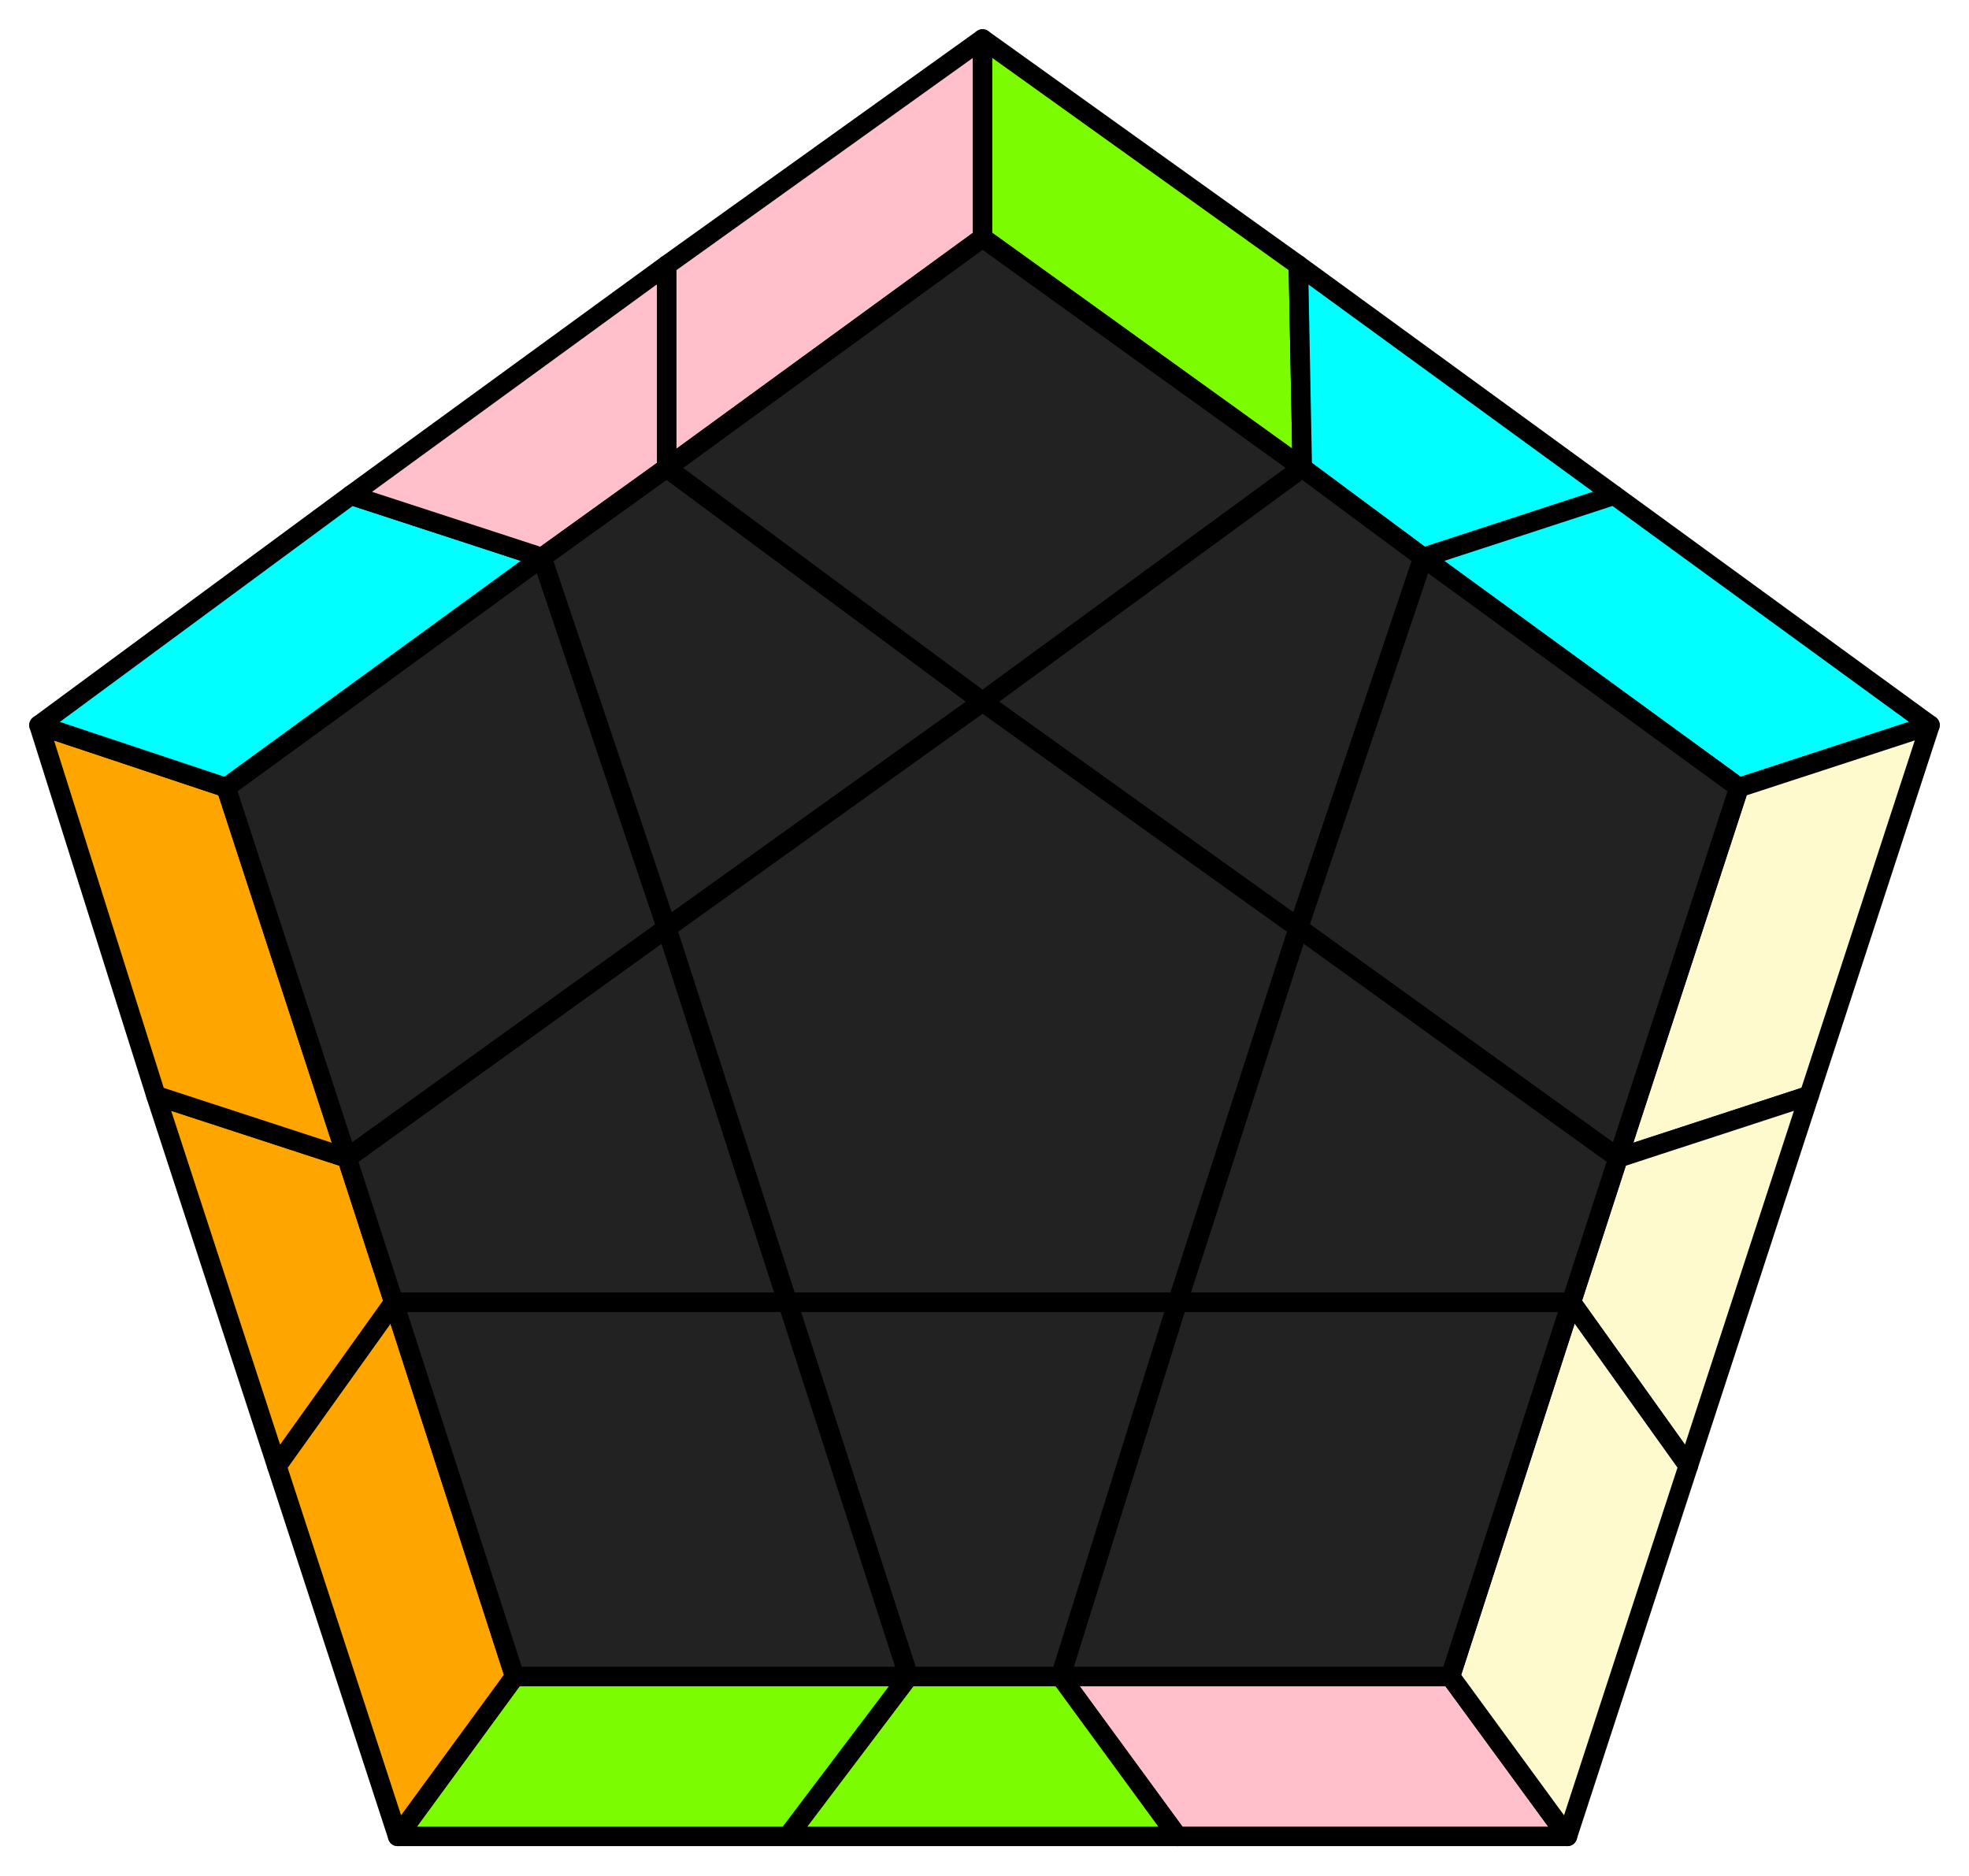
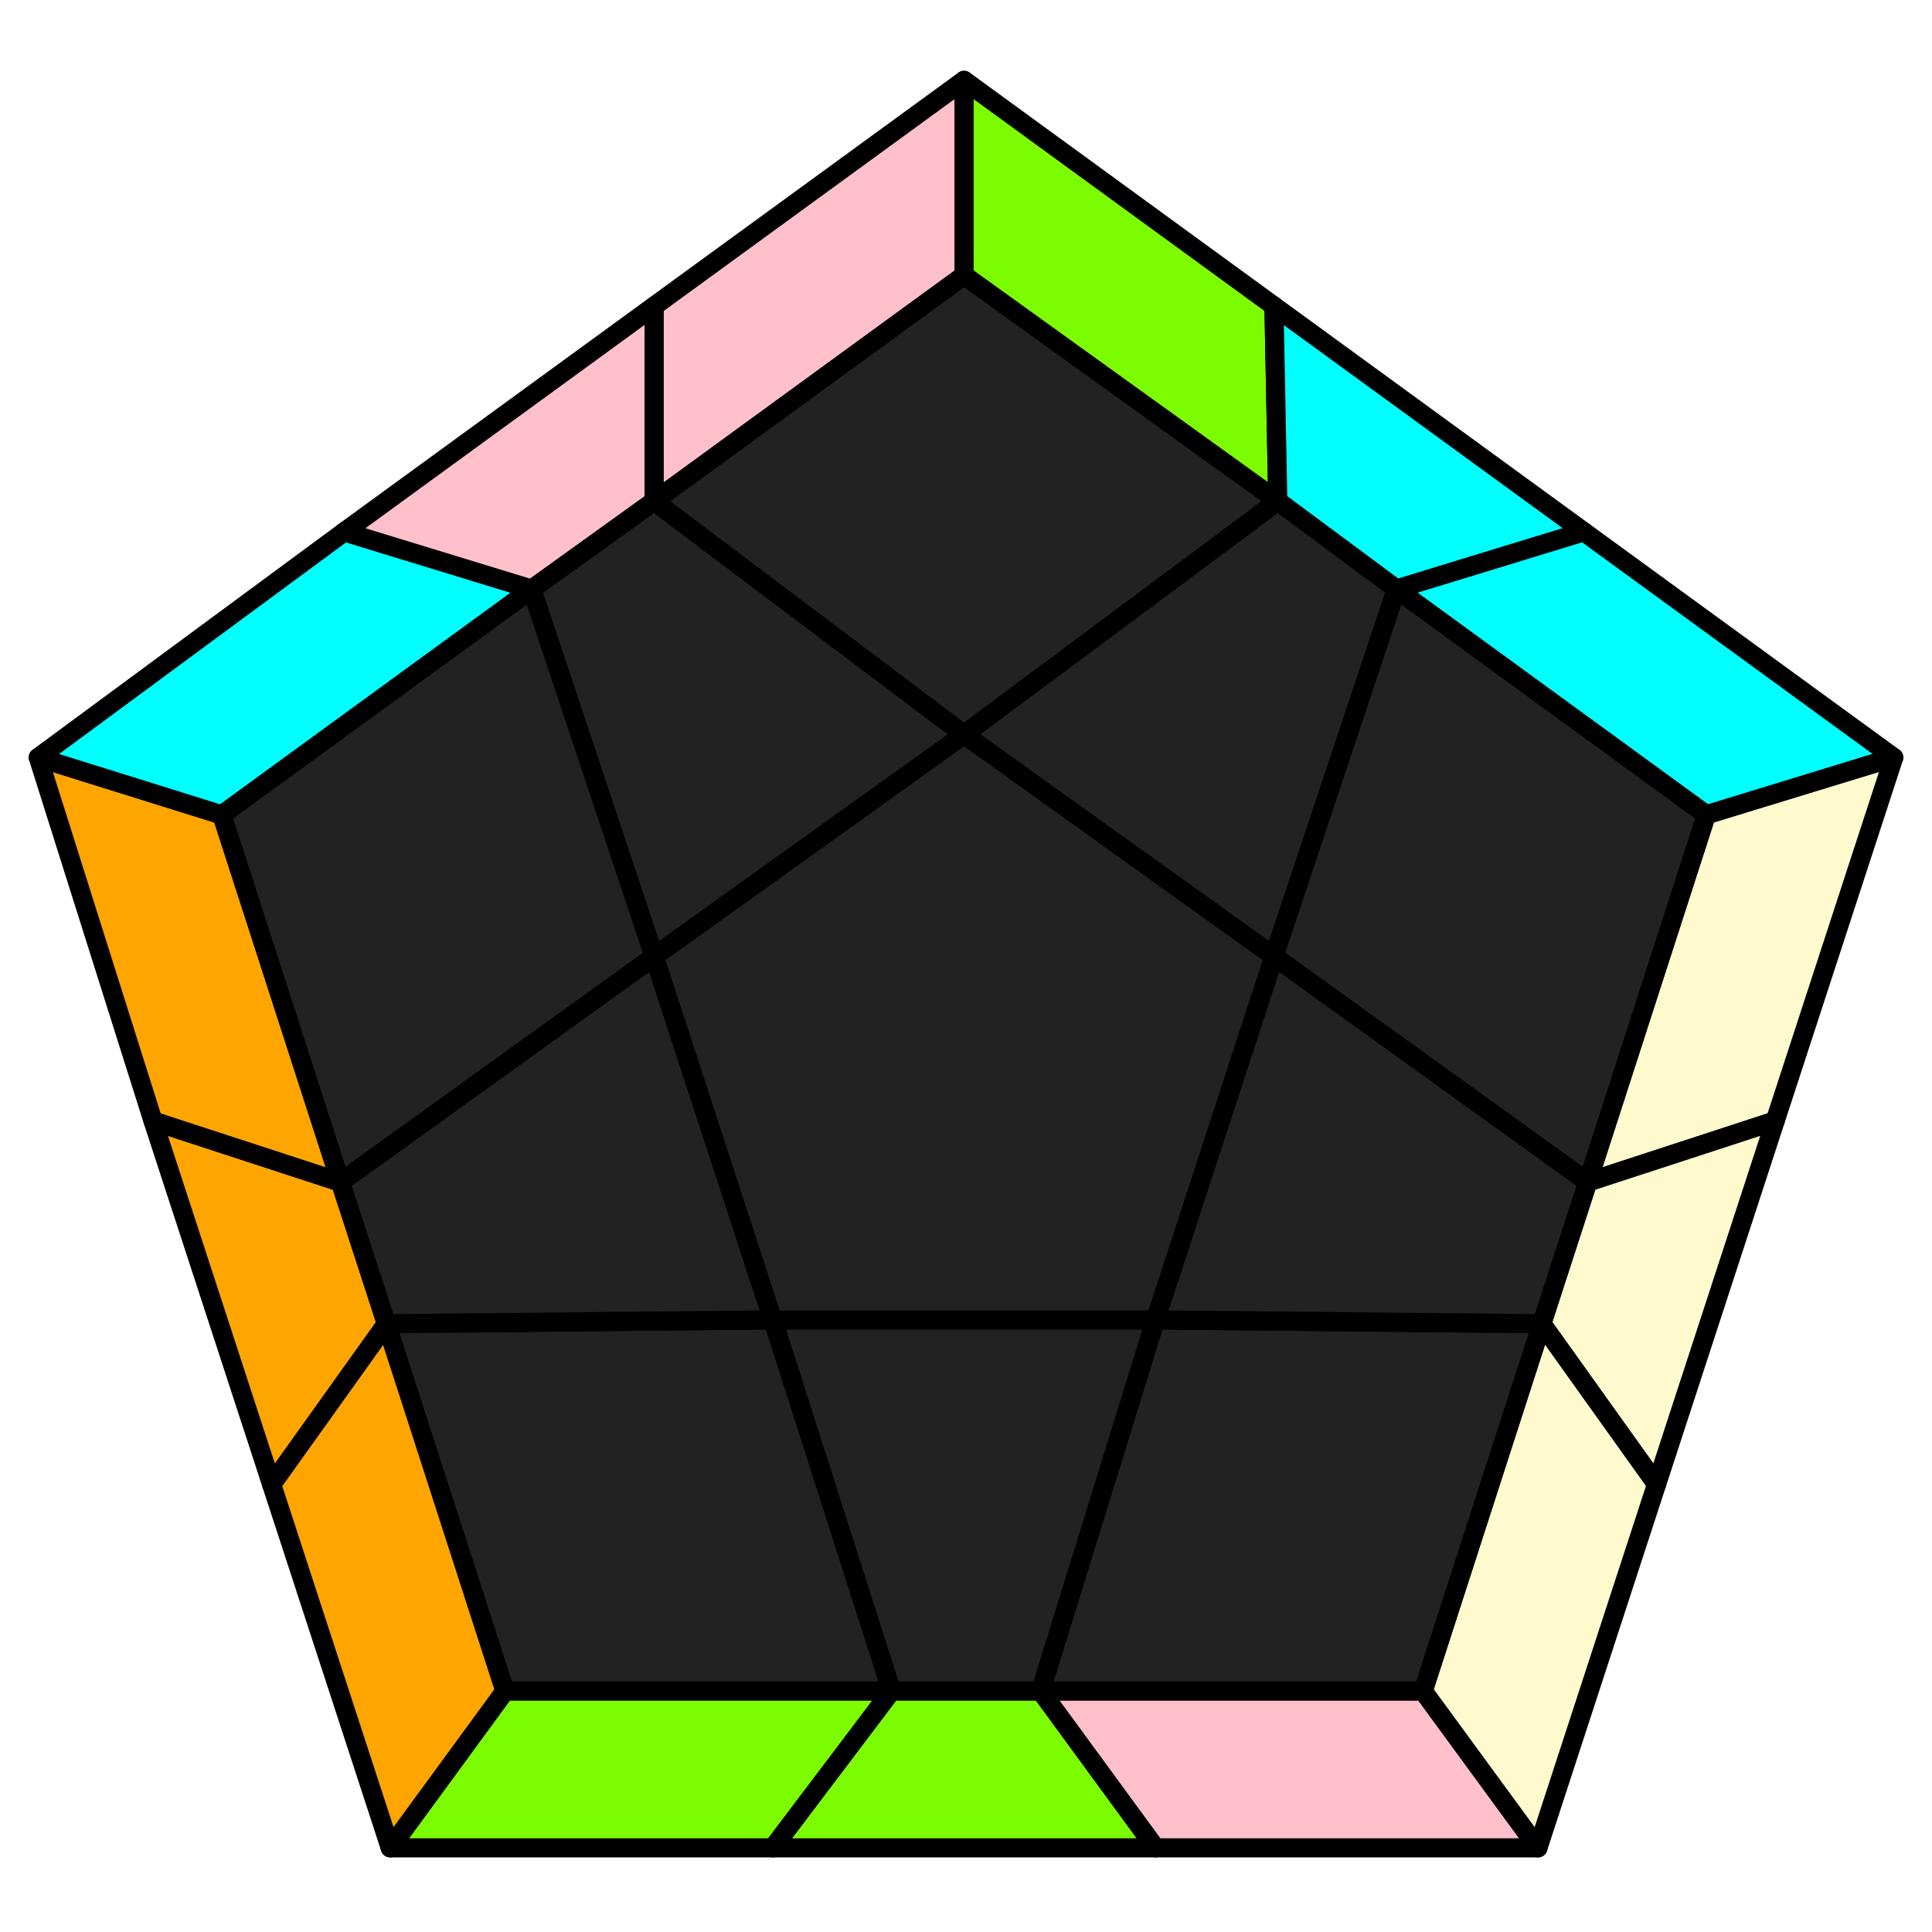
- <svg xmlns="http://www.w3.org/2000/svg" id="57" width="505" height="481">
+ <svg xmlns="http://www.w3.org/2000/svg" id="57" viewBox="0 0 505 505">
  <style>
polygon { stroke: black; stroke-width: 5px; stroke-linejoin: round;}
.green {fill: #7cfc00;}
.orange {fill: #ffa500;}
.blue {fill: #00ffff;}
.beige {fill: #fffacd;}
.pink {fill: #ffc0cb;}
.grey {fill: #222;}
</style>
-   <polygon class="pink" points="402 471 302 471 272 430 372 430" />
-   <polygon class="green" points="302 471 202 471 233 430 272 430" />
-   <polygon class="green" points="202 471 102 471 132 430 233 430" />
-   <polygon class="orange" points="102 471 71 376 101 334 132 430" />
-   <polygon class="orange" points="71 376 40 281 89 297 101 334" />
-   <polygon class="orange" points="40 281 10 186 58 202 89 297" />
-   <polygon class="blue" points="10 186 90 127 139 143 58 202" />
-   <polygon class="pink" points="90 127 171 68 171 120 139 143" />
-   <polygon class="pink" points="171 68 252 10 252 61 171 120" />
-   <polygon class="green" points="252 10 333 68 334 120 252 61" />
-   <polygon class="blue" points="333 68 414 127 365 143 334 120" />
-   <polygon class="blue" points="414 127 495 186 446 202 365 143" />
-   <polygon class="beige" points="495 186 464 281 415 297 446 202" />
-   <polygon class="beige" points="464 281 433 376 403 334 415 297" />
-   <polygon class="beige" points="433 376 402 471 372 430 403 334" />
-   <polygon class="grey" points="372 430 272 430 302 334 403 334" />
-   <polygon class="grey" points="272 430 233 430 202 334 302 334" />
-   <polygon class="grey" points="132 430 101 334 202 334 233 430" />
-   <polygon class="grey" points="101 334 89 297 171 238 202 334" />
-   <polygon class="grey" points="58 202 139 143 171 238 89 297" />
-   <polygon class="grey" points="139 143 171 120 252 180 171 238" />
-   <polygon class="grey" points="252 61 334 120 252 180 171 120" />
-   <polygon class="grey" points="334 120 365 143 333 238 252 180" />
-   <polygon class="grey" points="446 202 415 297 333 238 365 143" />
-   <polygon class="grey" points="415 297 403 334 302 334 333 238" />
-   <polygon class="grey" points="302 334 202 334 171 238 252 180 333 238" />
+   <polygon class="pink" points="402 483 302 483 272 442 372 442" />
+   <polygon class="green" points="302 483 202 483 233 442 272 442" />
+   <polygon class="green" points="202 483 102 483 132 442 233 442" />
+   <polygon class="orange" points="102 483 71 388 101 346 132 442" />
+   <polygon class="orange" points="71 388 40 293 89 309 101 346" />
+   <polygon class="orange" points="40 293 10 198 58 213 89 309" />
+   <polygon class="blue" points="10 198 90 139 139 154 58 213" />
+   <polygon class="pink" points="90 139 171 80 171 131 139 154" />
+   <polygon class="pink" points="171 80 252 21 252 72 171 131" />
+   <polygon class="green" points="252 21 333 80 334 131 252 72" />
+   <polygon class="blue" points="333 80 414 139 365 154 334 131" />
+   <polygon class="blue" points="414 139 495 198 446 213 365 154" />
+   <polygon class="beige" points="495 198 464 293 415 309 446 213" />
+   <polygon class="beige" points="464 293 433 388 403 346 415 309" />
+   <polygon class="beige" points="433 388 402 483 372 442 403 346" />
+   <polygon class="grey" points="372 442 272 442 302 345 403 346" />
+   <polygon class="grey" points="272 442 233 442 202 345 302 345" />
+   <polygon class="grey" points="132 442 101 346 202 345 233 442" />
+   <polygon class="grey" points="101 346 89 309 171 250 202 345" />
+   <polygon class="grey" points="58 213 139 154 171 250 89 309" />
+   <polygon class="grey" points="139 154 171 131 252 192 171 250" />
+   <polygon class="grey" points="252 72 334 131 252 192 171 131" />
+   <polygon class="grey" points="334 131 365 154 333 250 252 192" />
+   <polygon class="grey" points="446 213 415 309 333 250 365 154" />
+   <polygon class="grey" points="415 309 403 346 302 345 333 250" />
+   <polygon class="grey" points="302 345 202 345 171 250 252 192 333 250" />
</svg>
